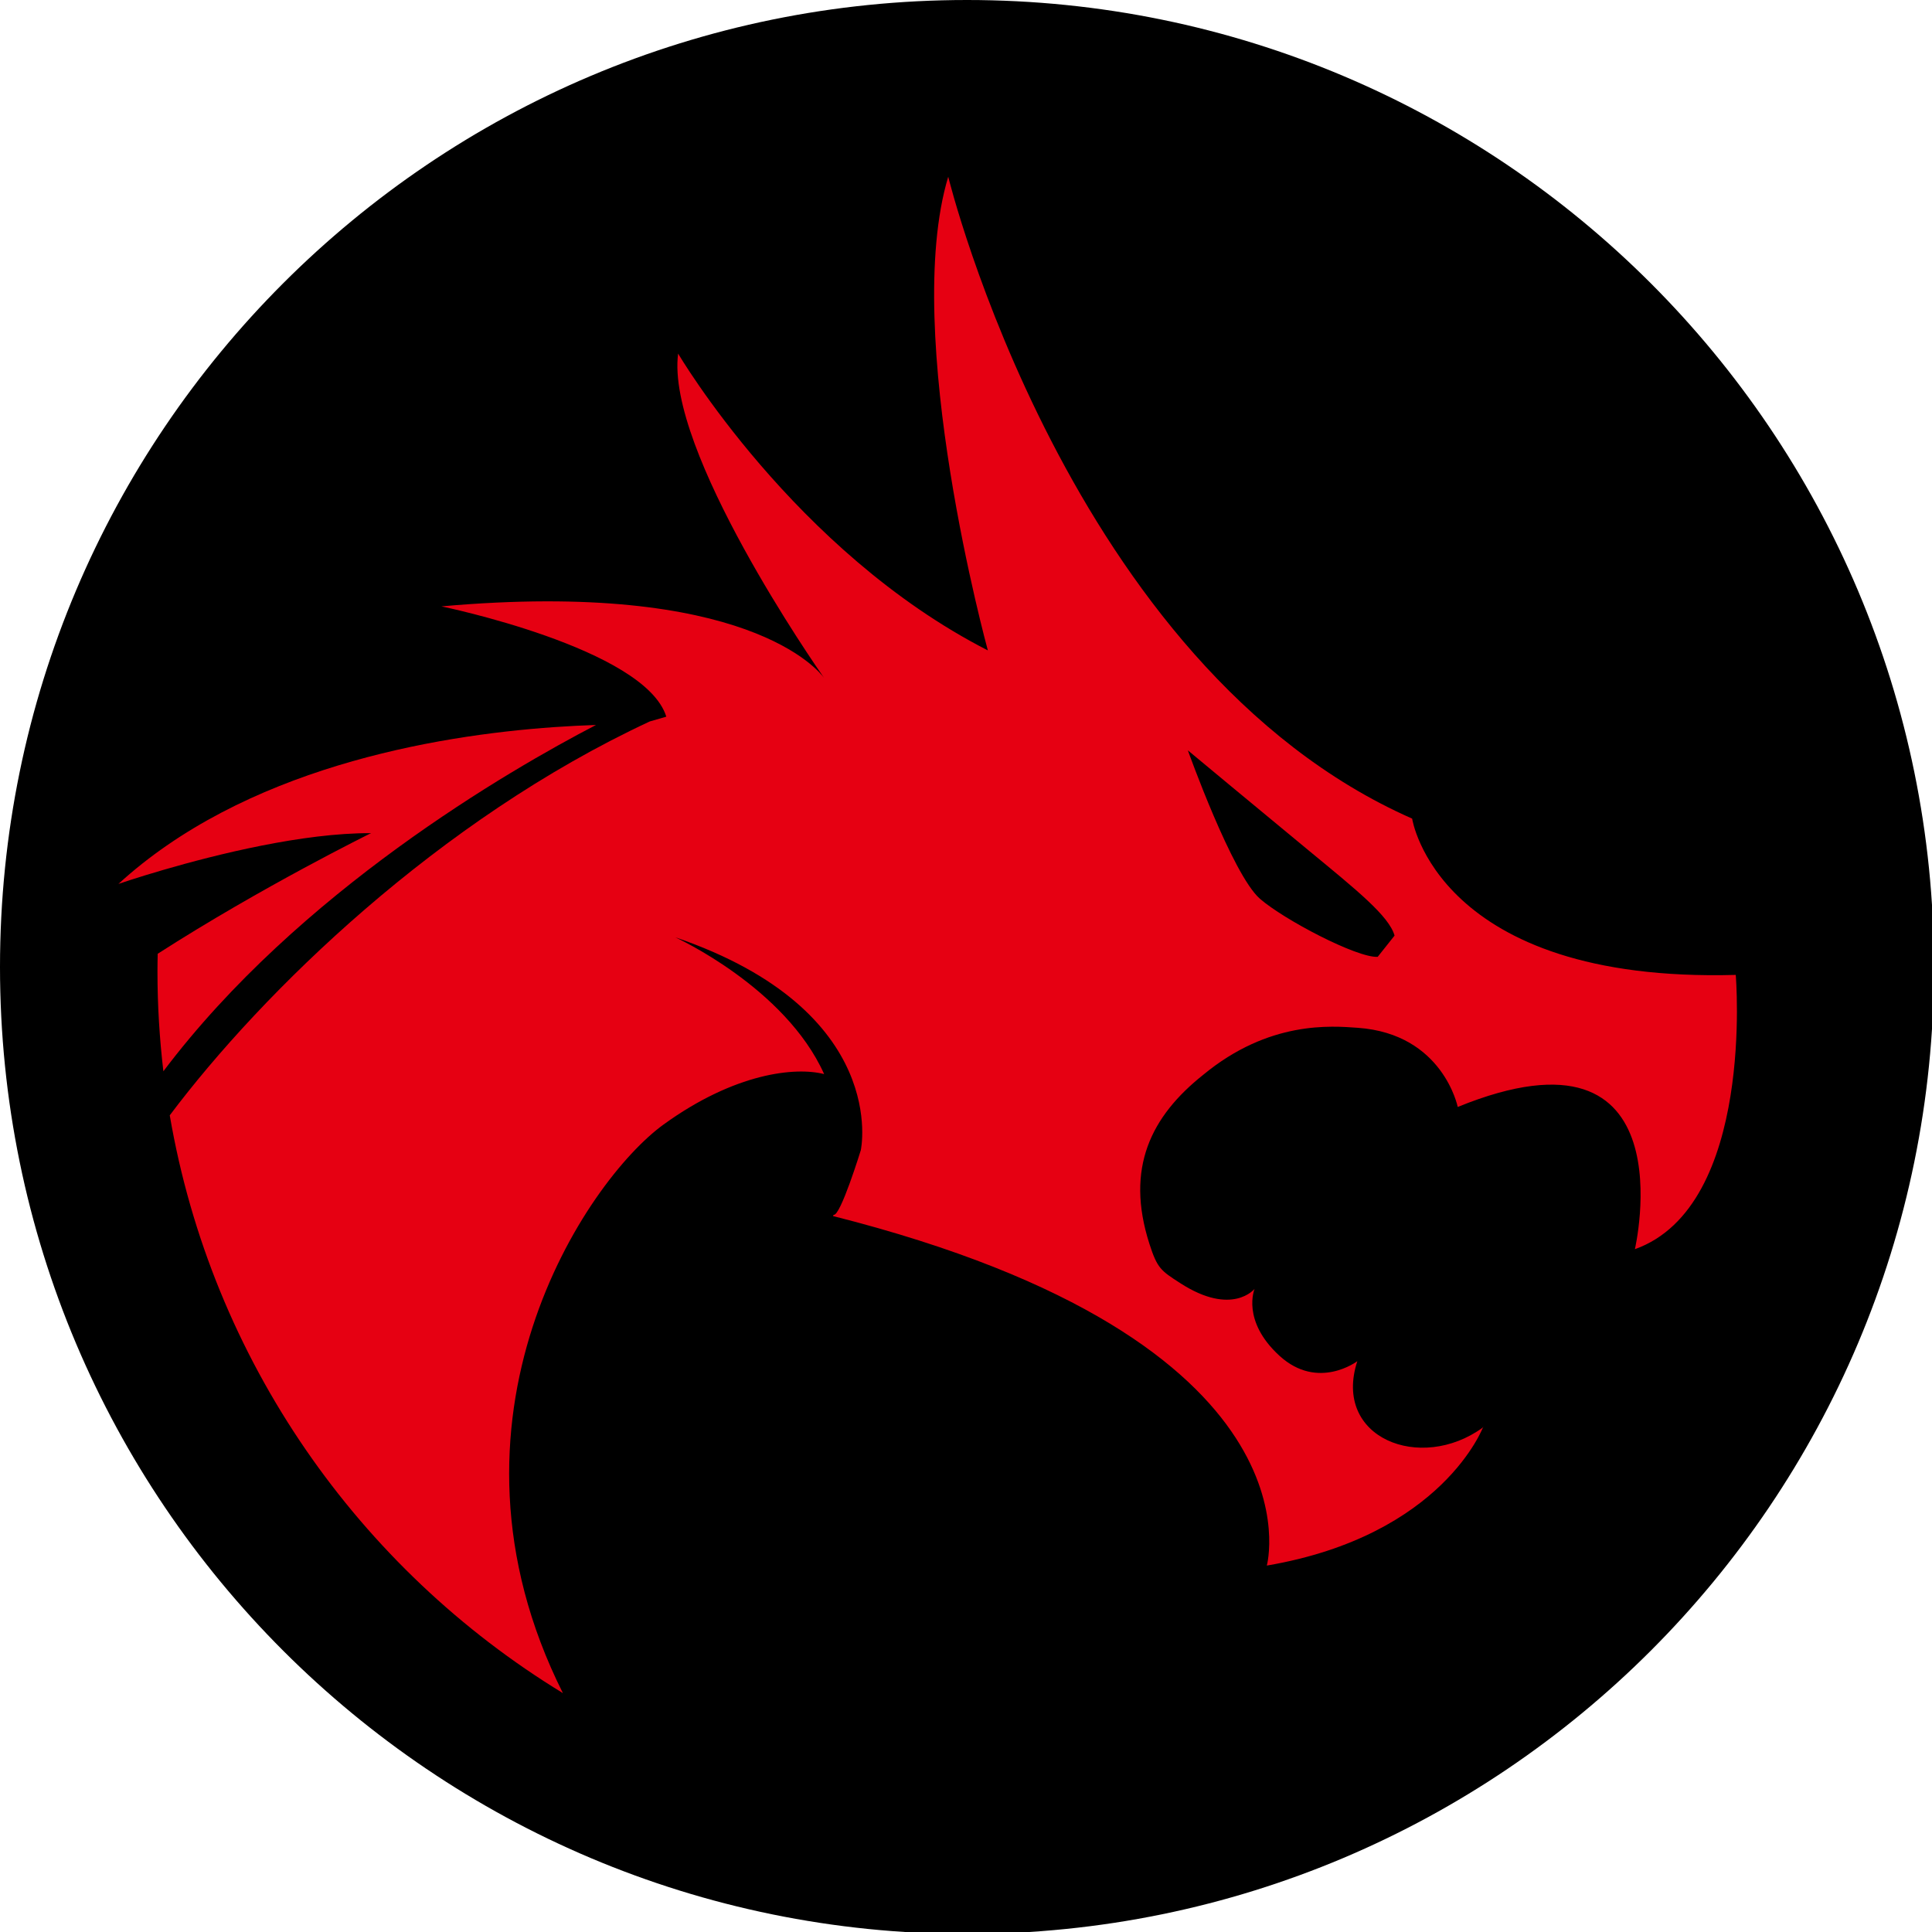
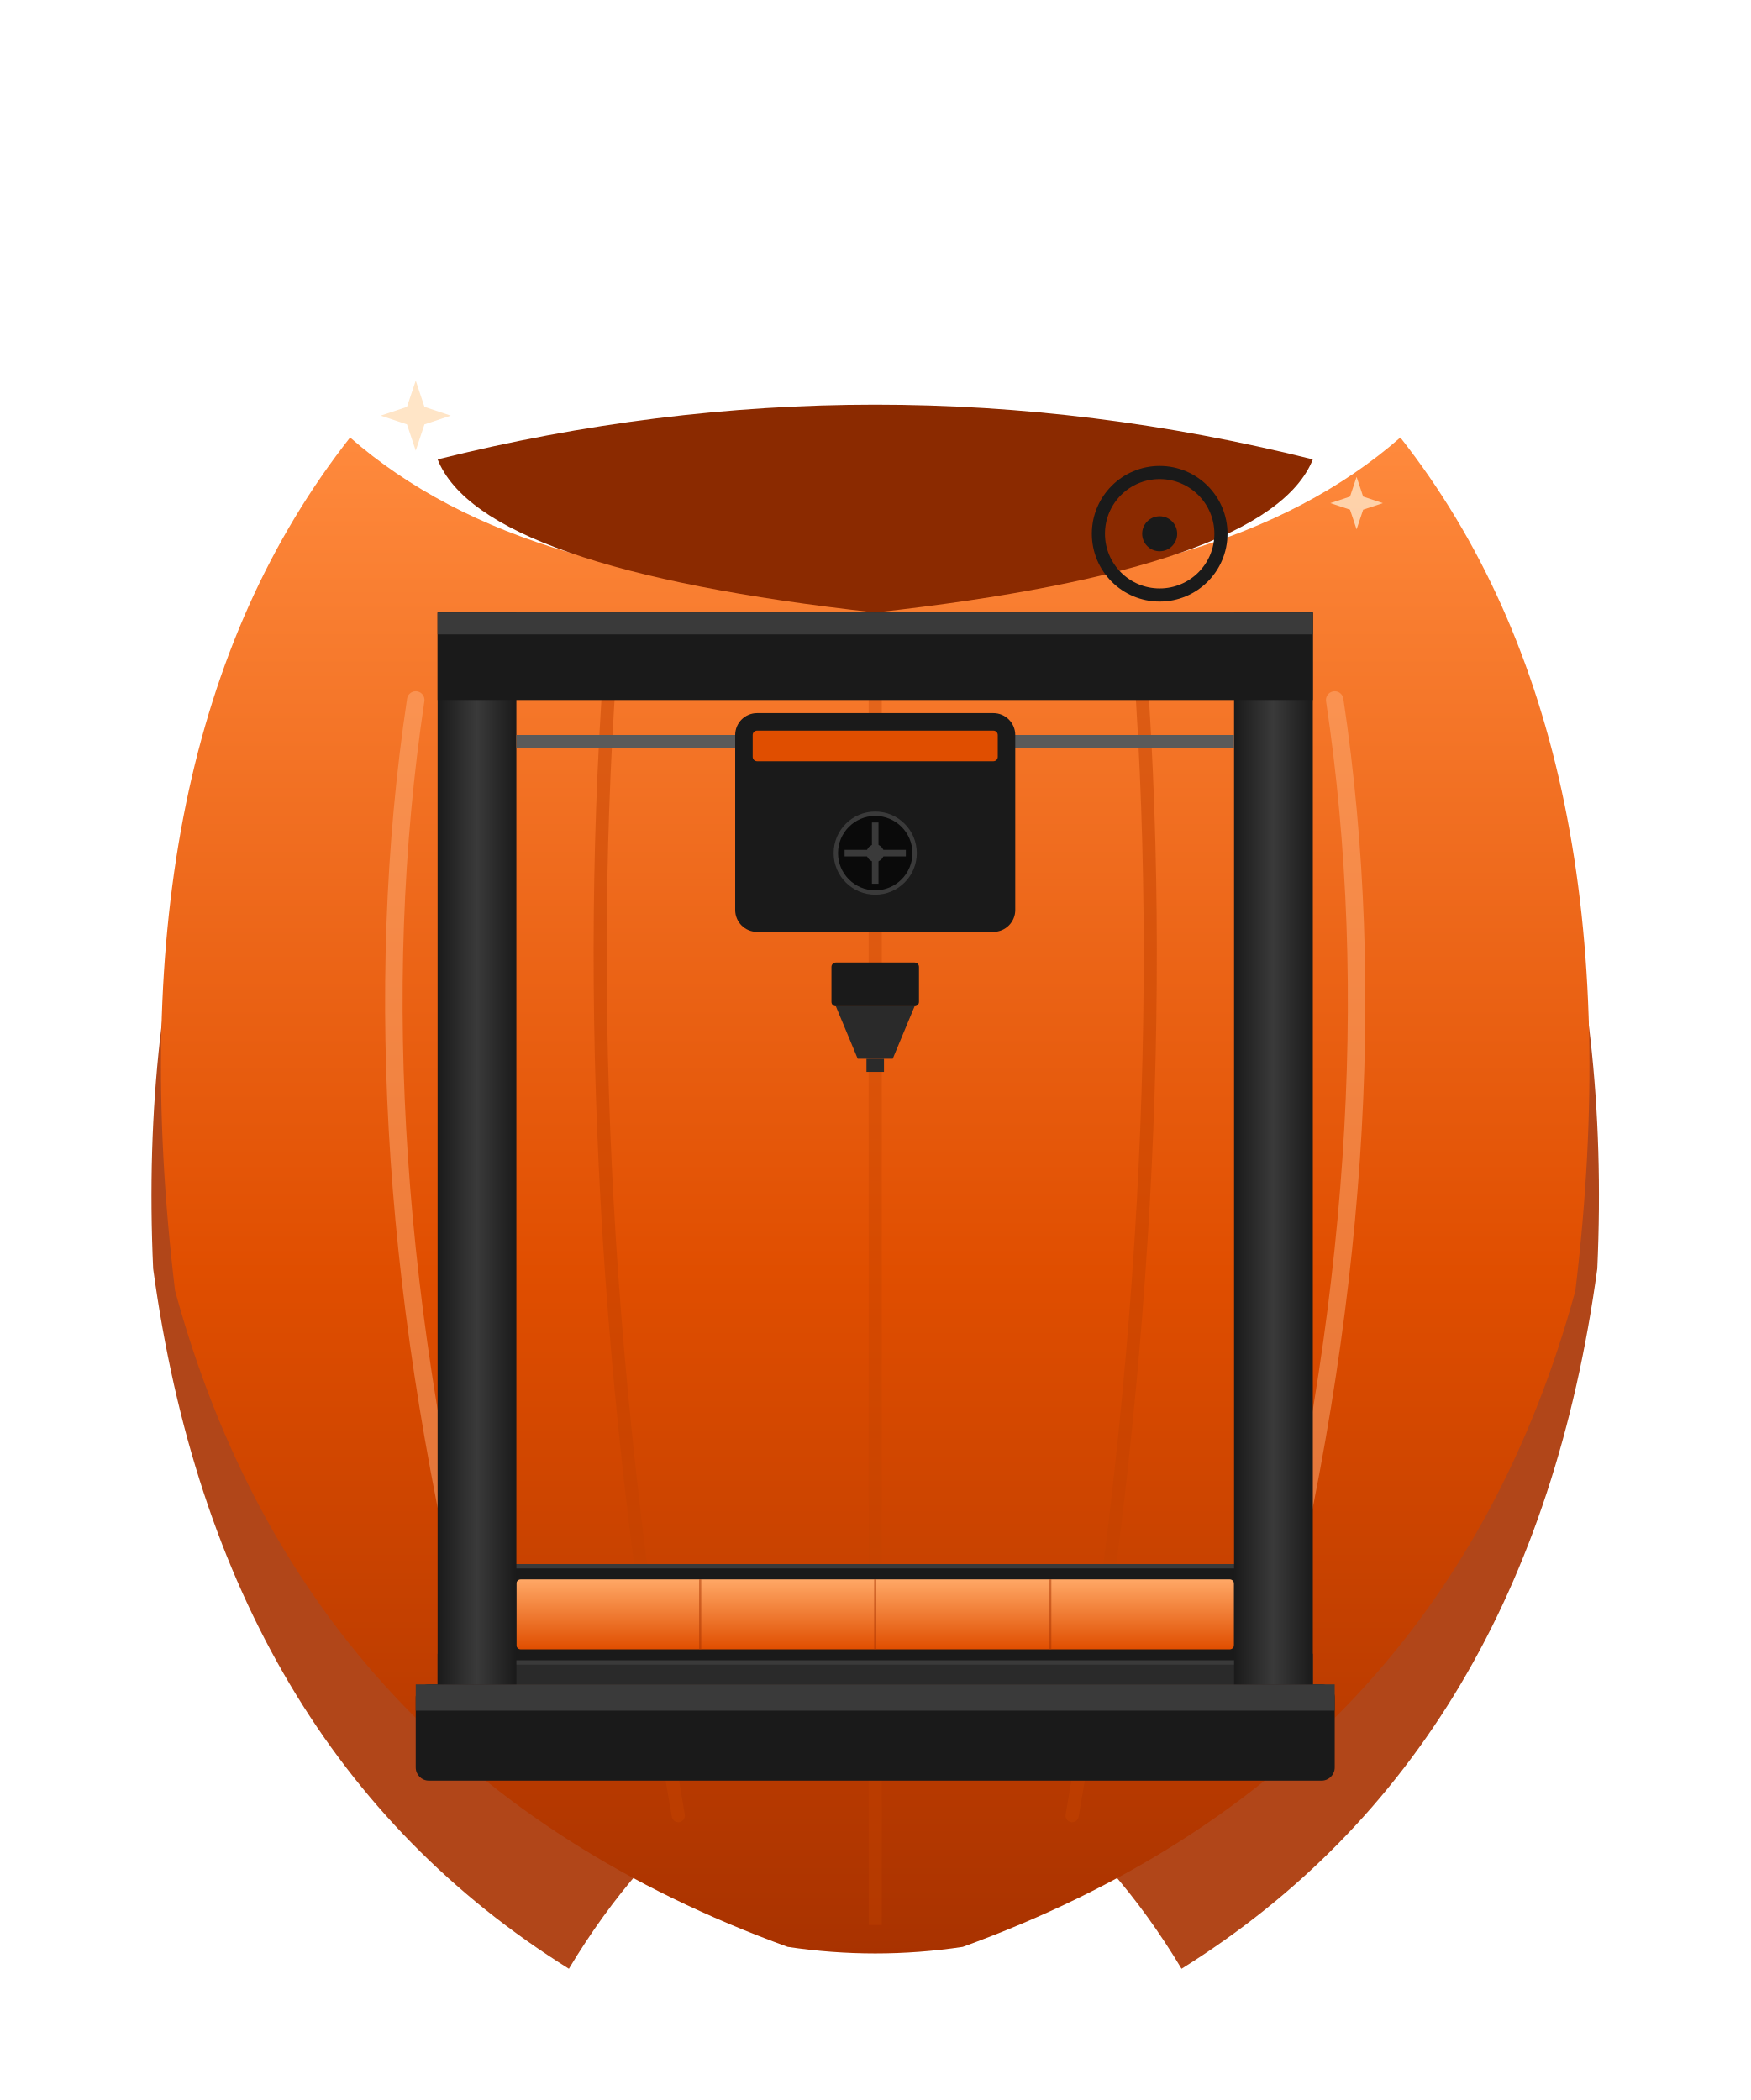
- <svg xmlns="http://www.w3.org/2000/svg" id="svg2" aria-hidden="true" role="img" width="72" height="72" viewBox="0 0 412 412">
+ <svg xmlns="http://www.w3.org/2000/svg" viewBox="0 0 400 480">
  <defs>
-     <style>.cls-1{fill:#e60012;}</style>
+     <linearGradient id="capeGrad" x1="50%" y1="0%" x2="50%" y2="100%">
+       <stop offset="0%" stop-color="#FF8A3D" />
+       <stop offset="55%" stop-color="#E04E00" />
+       <stop offset="100%" stop-color="#A83200" />
+     </linearGradient>
+     <linearGradient id="capeGradLight" x1="50%" y1="0%" x2="50%" y2="100%">
+       <stop offset="0%" stop-color="#FFA866" />
+       <stop offset="100%" stop-color="#E04E00" />
+     </linearGradient>
+     <linearGradient id="metalGrad" x1="0%" y1="0%" x2="100%" y2="0%">
+       <stop offset="0%" stop-color="#1A1A1A" />
+       <stop offset="50%" stop-color="#3A3A3A" />
+       <stop offset="100%" stop-color="#1A1A1A" />
+     </linearGradient>
  </defs>
-   <g>
-     <circle cx="206.21" cy="206.21" r="206.21" />
-     <path d="M34.9,185.49c-.71,5.88-1.13,11.86-1.26,17.9,22.27-14.3,45.49-25.72,45.49-25.72-14.56-.07-33.13,4.59-44.23,7.82Z" />
-     <g>
-       <path class="cls-1" d="M127.11,154.6c-21.55,.7-61.54,5-91.52,25.69-3.61,2.49-7.07,5.22-10.34,8.21,0,0,3.78-1.31,9.64-3.01,11.1-3.23,29.67-7.89,44.23-7.82,0,0-23.22,11.42-45.49,25.72-.03,1.28-.05,2.55-.05,3.83,0,7.19,.44,14.27,1.26,21.23,28.85-38.28,73.71-64.21,92.26-73.85Z" />
-       <path class="cls-1" d="M316.16,304.46c-13.24,9.59-32.06,2.21-26.71-14.19,0,0-8.39,6.35-16.59-1.14-8.2-7.49-5.32-14.28-5.32-14.28,0,0-4.76,5.93-15.82-1.2-4.18-2.69-4.92-3.16-6.61-8.41-5.2-16.2,.4-27.23,11.47-36.03,14.05-11.62,27.38-10.43,32.98-10.03,18.18,1.3,21.3,16.88,21.3,16.88,49.54-20.18,37.78,30.33,37.78,30.33,25.69-9.17,21.51-58.49,21.51-58.49-63.73,1.75-69.01-33.33-69.01-33.33h0c-73.34-32.35-98.93-136.88-98.93-136.88-10.09,33.49,8.45,101.01,8.45,101.01-41.28-21.1-66.05-63.3-66.05-63.3-2.69,20.6,29.6,66.99,31.13,69.18-1.05-1.46-16.46-21.08-81.61-15.27,0,0,43.43,8.91,47.96,23.52-1.19,.34-2.36,.68-3.53,1.02-45.03,20.97-82.6,57.7-102.36,83.99,8.94,52.17,40.31,96.68,83.84,123.22-29.33-58.5,4.94-109.29,21.47-121.26,15.22-11.02,28.12-12.32,34.24-10.75-8.32-18.53-31.75-29.17-31.75-29.17,45.98,15.71,39.57,45.39,39.57,45.39,0,0-4.35,14.14-5.8,13.79-.09,.17-.14,.26-.14,.26,105.64,26.71,92.52,74.54,92.52,74.54,37.61-6.42,46.18-29.67,46.18-29.67m-22.54-100.14c-4.43,.24-20.05-7.97-25.11-12.39-5.9-5.16-15.37-31.65-15.37-31.65,0,0,14.68,12.21,25.98,21.53,9.88,8.15,16.96,13.82,18.1,17.98l-3.6,4.53Z" />
+   <path d="M 90 110 Q 30 180 35 290 Q 50 400 130 450 Q 145 425 165 410 Q 150 360 145 290 Q 145 220 170 170 Q 130 145 90 110 Z" fill="#A83200" opacity="0.9" />
+   <path d="M 310 110 Q 370 180 365 290 Q 350 400 270 450 Q 255 425 235 410 Q 250 360 255 290 Q 255 220 230 170 Q 270 145 310 110 Z" fill="#A83200" opacity="0.9" />
+   <path d="M 80 100 Q 25 170 40 295 Q 70 405 180 445 Q 200 448 220 445 Q 330 405 360 295 Q 375 170 320 100 Q 280 135 200 135 Q 120 135 80 100 Z" fill="url(#capeGrad)" />
+   <path d="M 95 160 Q 80 260 110 380" stroke="#FFB380" stroke-width="4" fill="none" opacity="0.45" stroke-linecap="round" />
+   <path d="M 305 160 Q 320 260 290 380" stroke="#FFB380" stroke-width="4" fill="none" opacity="0.45" stroke-linecap="round" />
+   <path d="M 140 145 Q 130 270 155 415" stroke="#C44200" stroke-width="3" fill="none" opacity="0.5" stroke-linecap="round" />
+   <path d="M 260 145 Q 270 270 245 415" stroke="#C44200" stroke-width="3" fill="none" opacity="0.5" stroke-linecap="round" />
+   <path d="M 200 140 L 200 440" stroke="#C44200" stroke-width="3" fill="none" opacity="0.35" />
+   <path d="M 100 105 Q 200 80 300 105 Q 290 130 200 140 Q 110 130 100 105 Z" fill="#8B2A00" />
+   <g transform="translate(200, 270)">
+     <rect x="-105" y="115" width="210" height="22" rx="3" fill="#1A1A1A" />
+     <rect x="-105" y="115" width="210" height="6" fill="#3A3A3A" />
+     <rect x="-100" y="108" width="200" height="7" fill="#2A2A2A" />
+     <rect x="-85" y="88" width="170" height="22" rx="2" fill="#1A1A1A" stroke="#3A3A3A" stroke-width="1" />
+     <rect x="-82" y="91" width="164" height="16" rx="1" fill="url(#capeGradLight)" />
+     <line x1="-40" y1="91" x2="-40" y2="107" stroke="#A83200" stroke-width="0.5" opacity="0.5" />
+     <line x1="0" y1="91" x2="0" y2="107" stroke="#A83200" stroke-width="0.5" opacity="0.5" />
+     <line x1="40" y1="91" x2="40" y2="107" stroke="#A83200" stroke-width="0.5" opacity="0.5" />
+     <path d="M -100 115 L -100 -130 L -82 -130 L -82 115 Z" fill="url(#metalGrad)" />
+     <path d="M 100 115 L 100 -130 L 82 -130 L 82 115 Z" fill="url(#metalGrad)" />
+     <rect x="-100" y="-130" width="200" height="20" fill="#1A1A1A" />
+     <rect x="-100" y="-130" width="200" height="5" fill="#3A3A3A" />
+     <rect x="-82" y="-102" width="164" height="3" fill="#5A5A5A" />
+     <g transform="translate(0, -85)">
+       <rect x="-32" y="-22" width="64" height="50" rx="5" fill="#1A1A1A" />
+       <rect x="-28" y="-18" width="56" height="7" rx="1" fill="#E04E00" />
+       <circle cx="0" cy="10" r="9" fill="#0A0A0A" stroke="#3A3A3A" stroke-width="1" />
+       <circle cx="0" cy="10" r="2" fill="#3A3A3A" />
+       <line x1="-7" y1="10" x2="7" y2="10" stroke="#3A3A3A" stroke-width="1.5" />
+       <line x1="0" y1="3" x2="0" y2="17" stroke="#3A3A3A" stroke-width="1.5" />
    </g>
+     <g transform="translate(0, -50)">
+       <rect x="-10" y="0" width="20" height="10" rx="1" fill="#1A1A1A" />
+       <path d="M -9 10 L 9 10 L 4 22 L -4 22 Z" fill="#2A2A2A" />
+       <rect x="-2" y="22" width="4" height="3" fill="#2A2A2A" />
+     </g>
+     <circle cx="65" cy="-148" r="14" fill="none" stroke="#1A1A1A" stroke-width="3" />
+     <circle cx="65" cy="-148" r="4" fill="#1A1A1A" />
+   </g>
+   <g transform="translate(95, 95)" fill="#FFE5C7">
+     <path d="M 0 -8 L 2 -2 L 8 0 L 2 2 L 0 8 L -2 2 L -8 0 L -2 -2 Z" />
+   </g>
+   <g transform="translate(310, 115)" fill="#FFE5C7" opacity="0.8">
+     <path d="M 0 -6 L 1.5 -1.5 L 6 0 L 1.5 1.5 L 0 6 L -1.5 1.5 L -6 0 L -1.5 -1.5 Z" />
  </g>
</svg>
